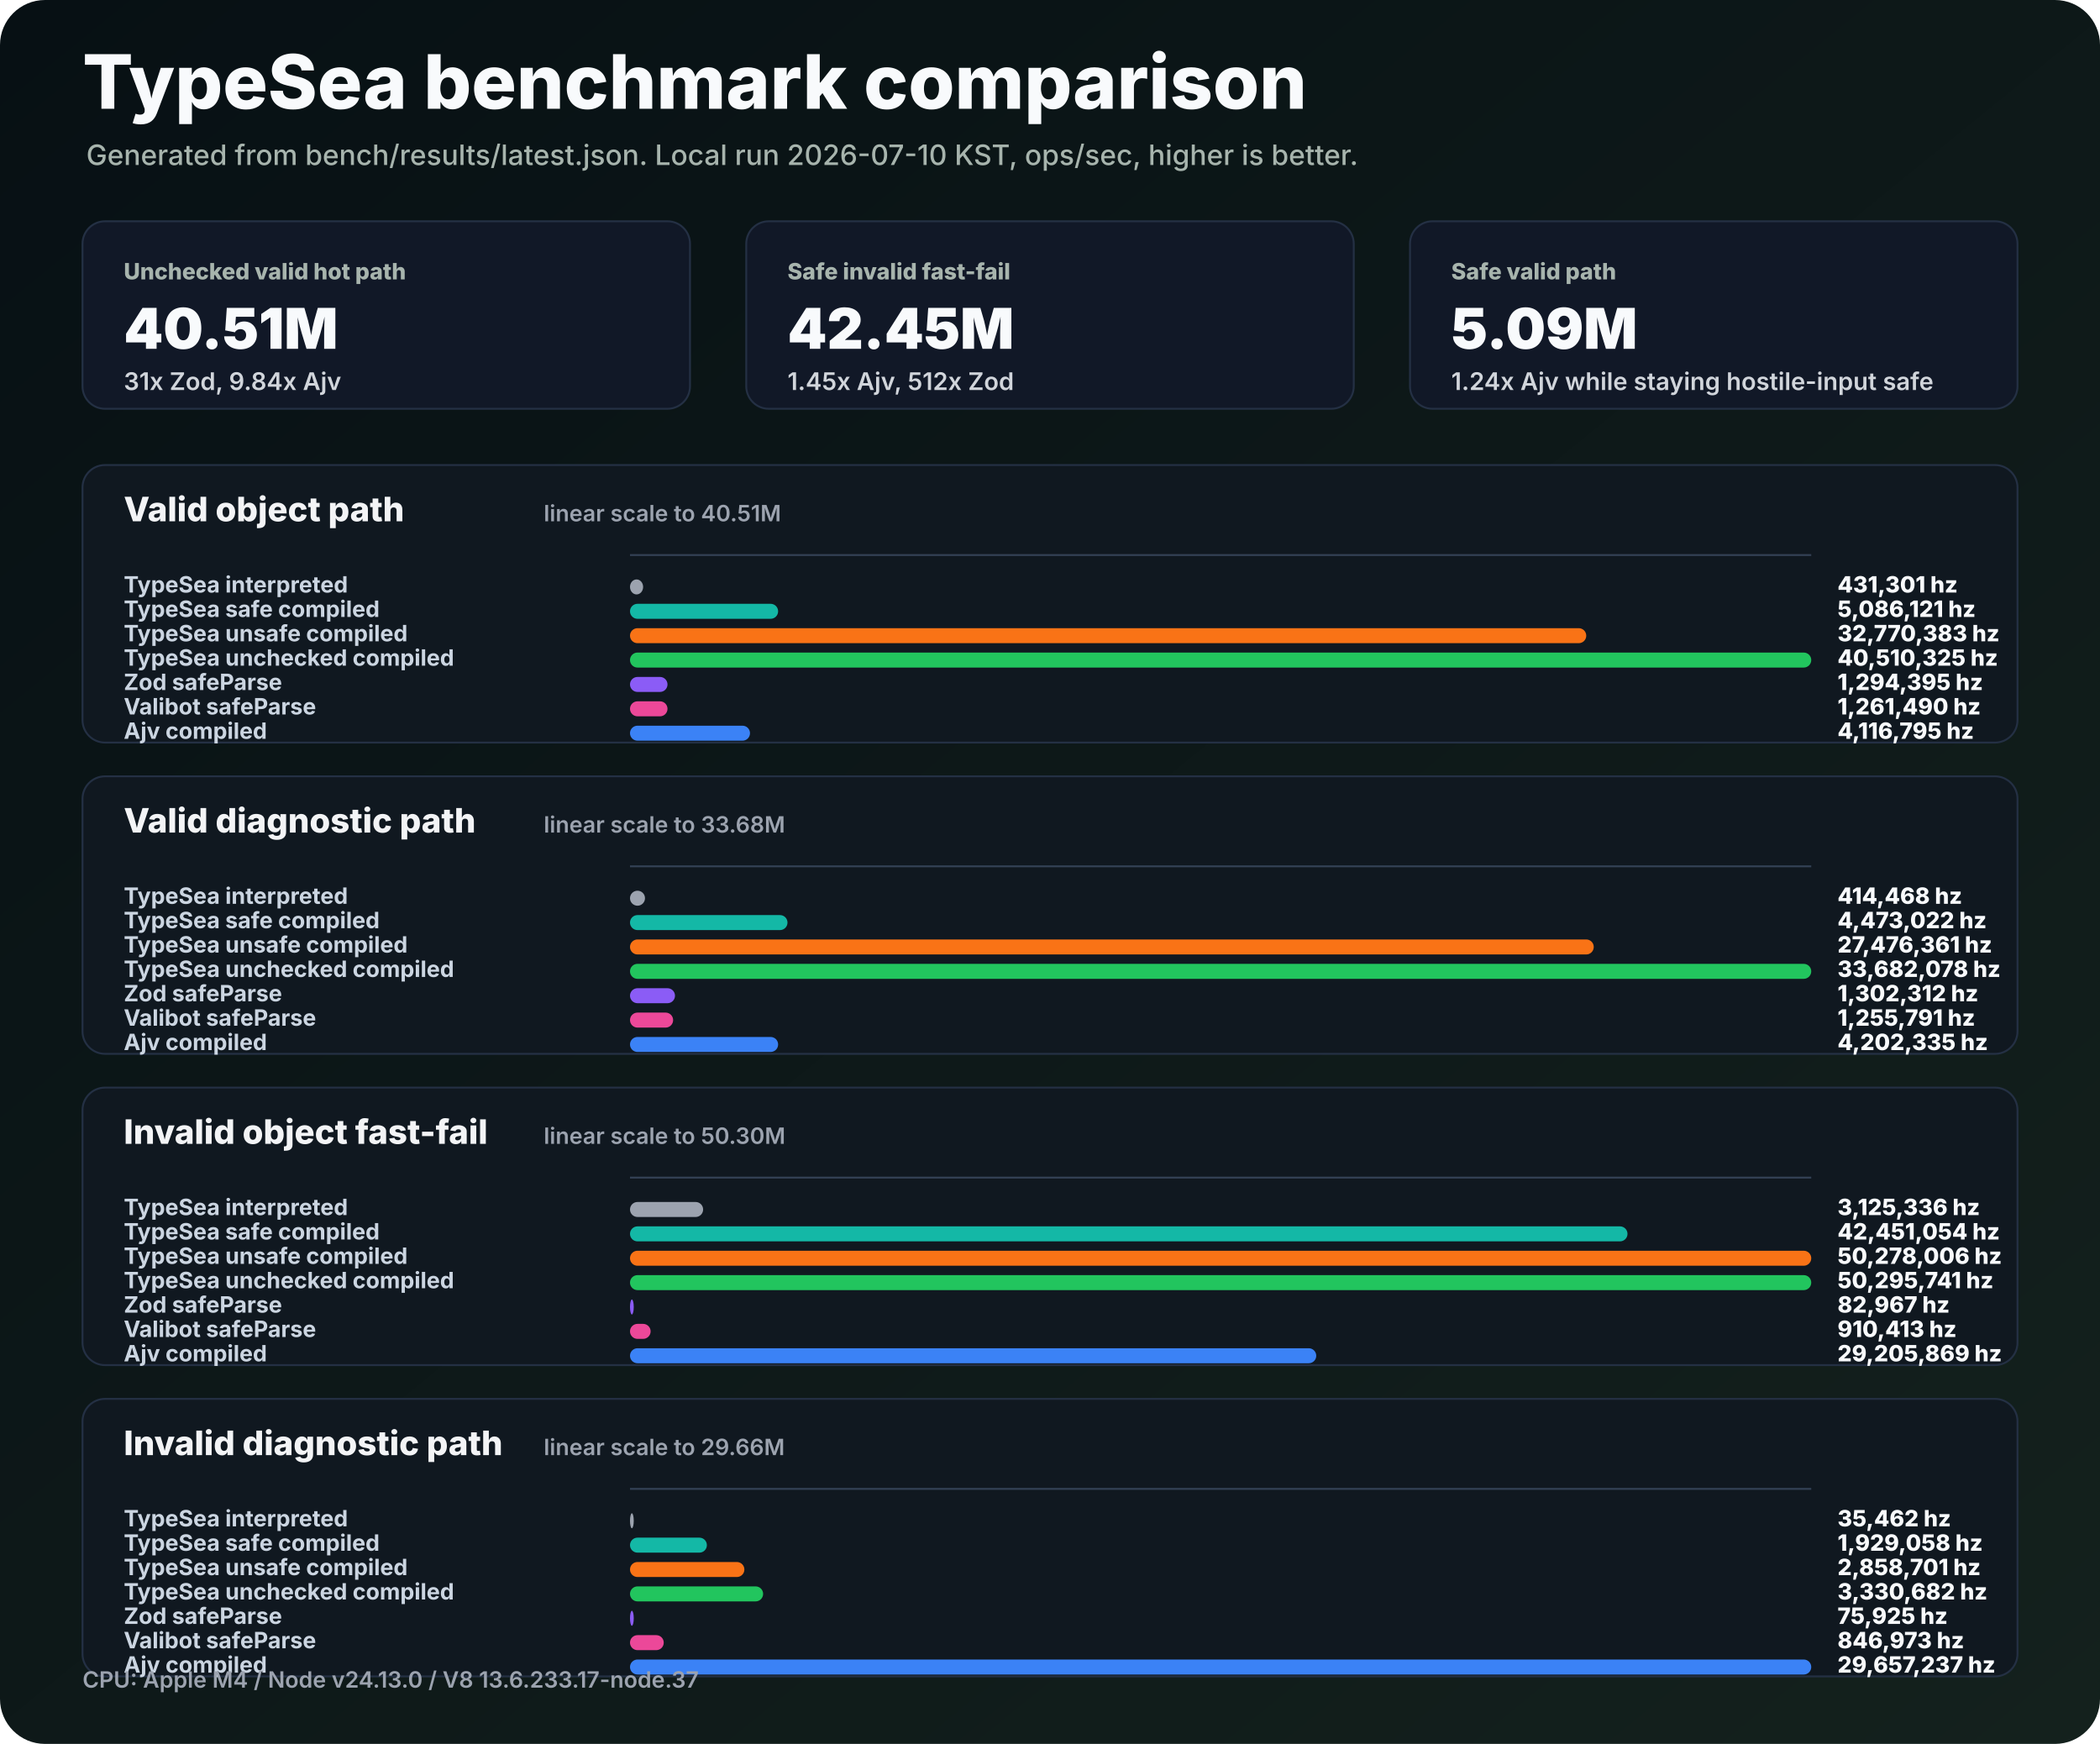
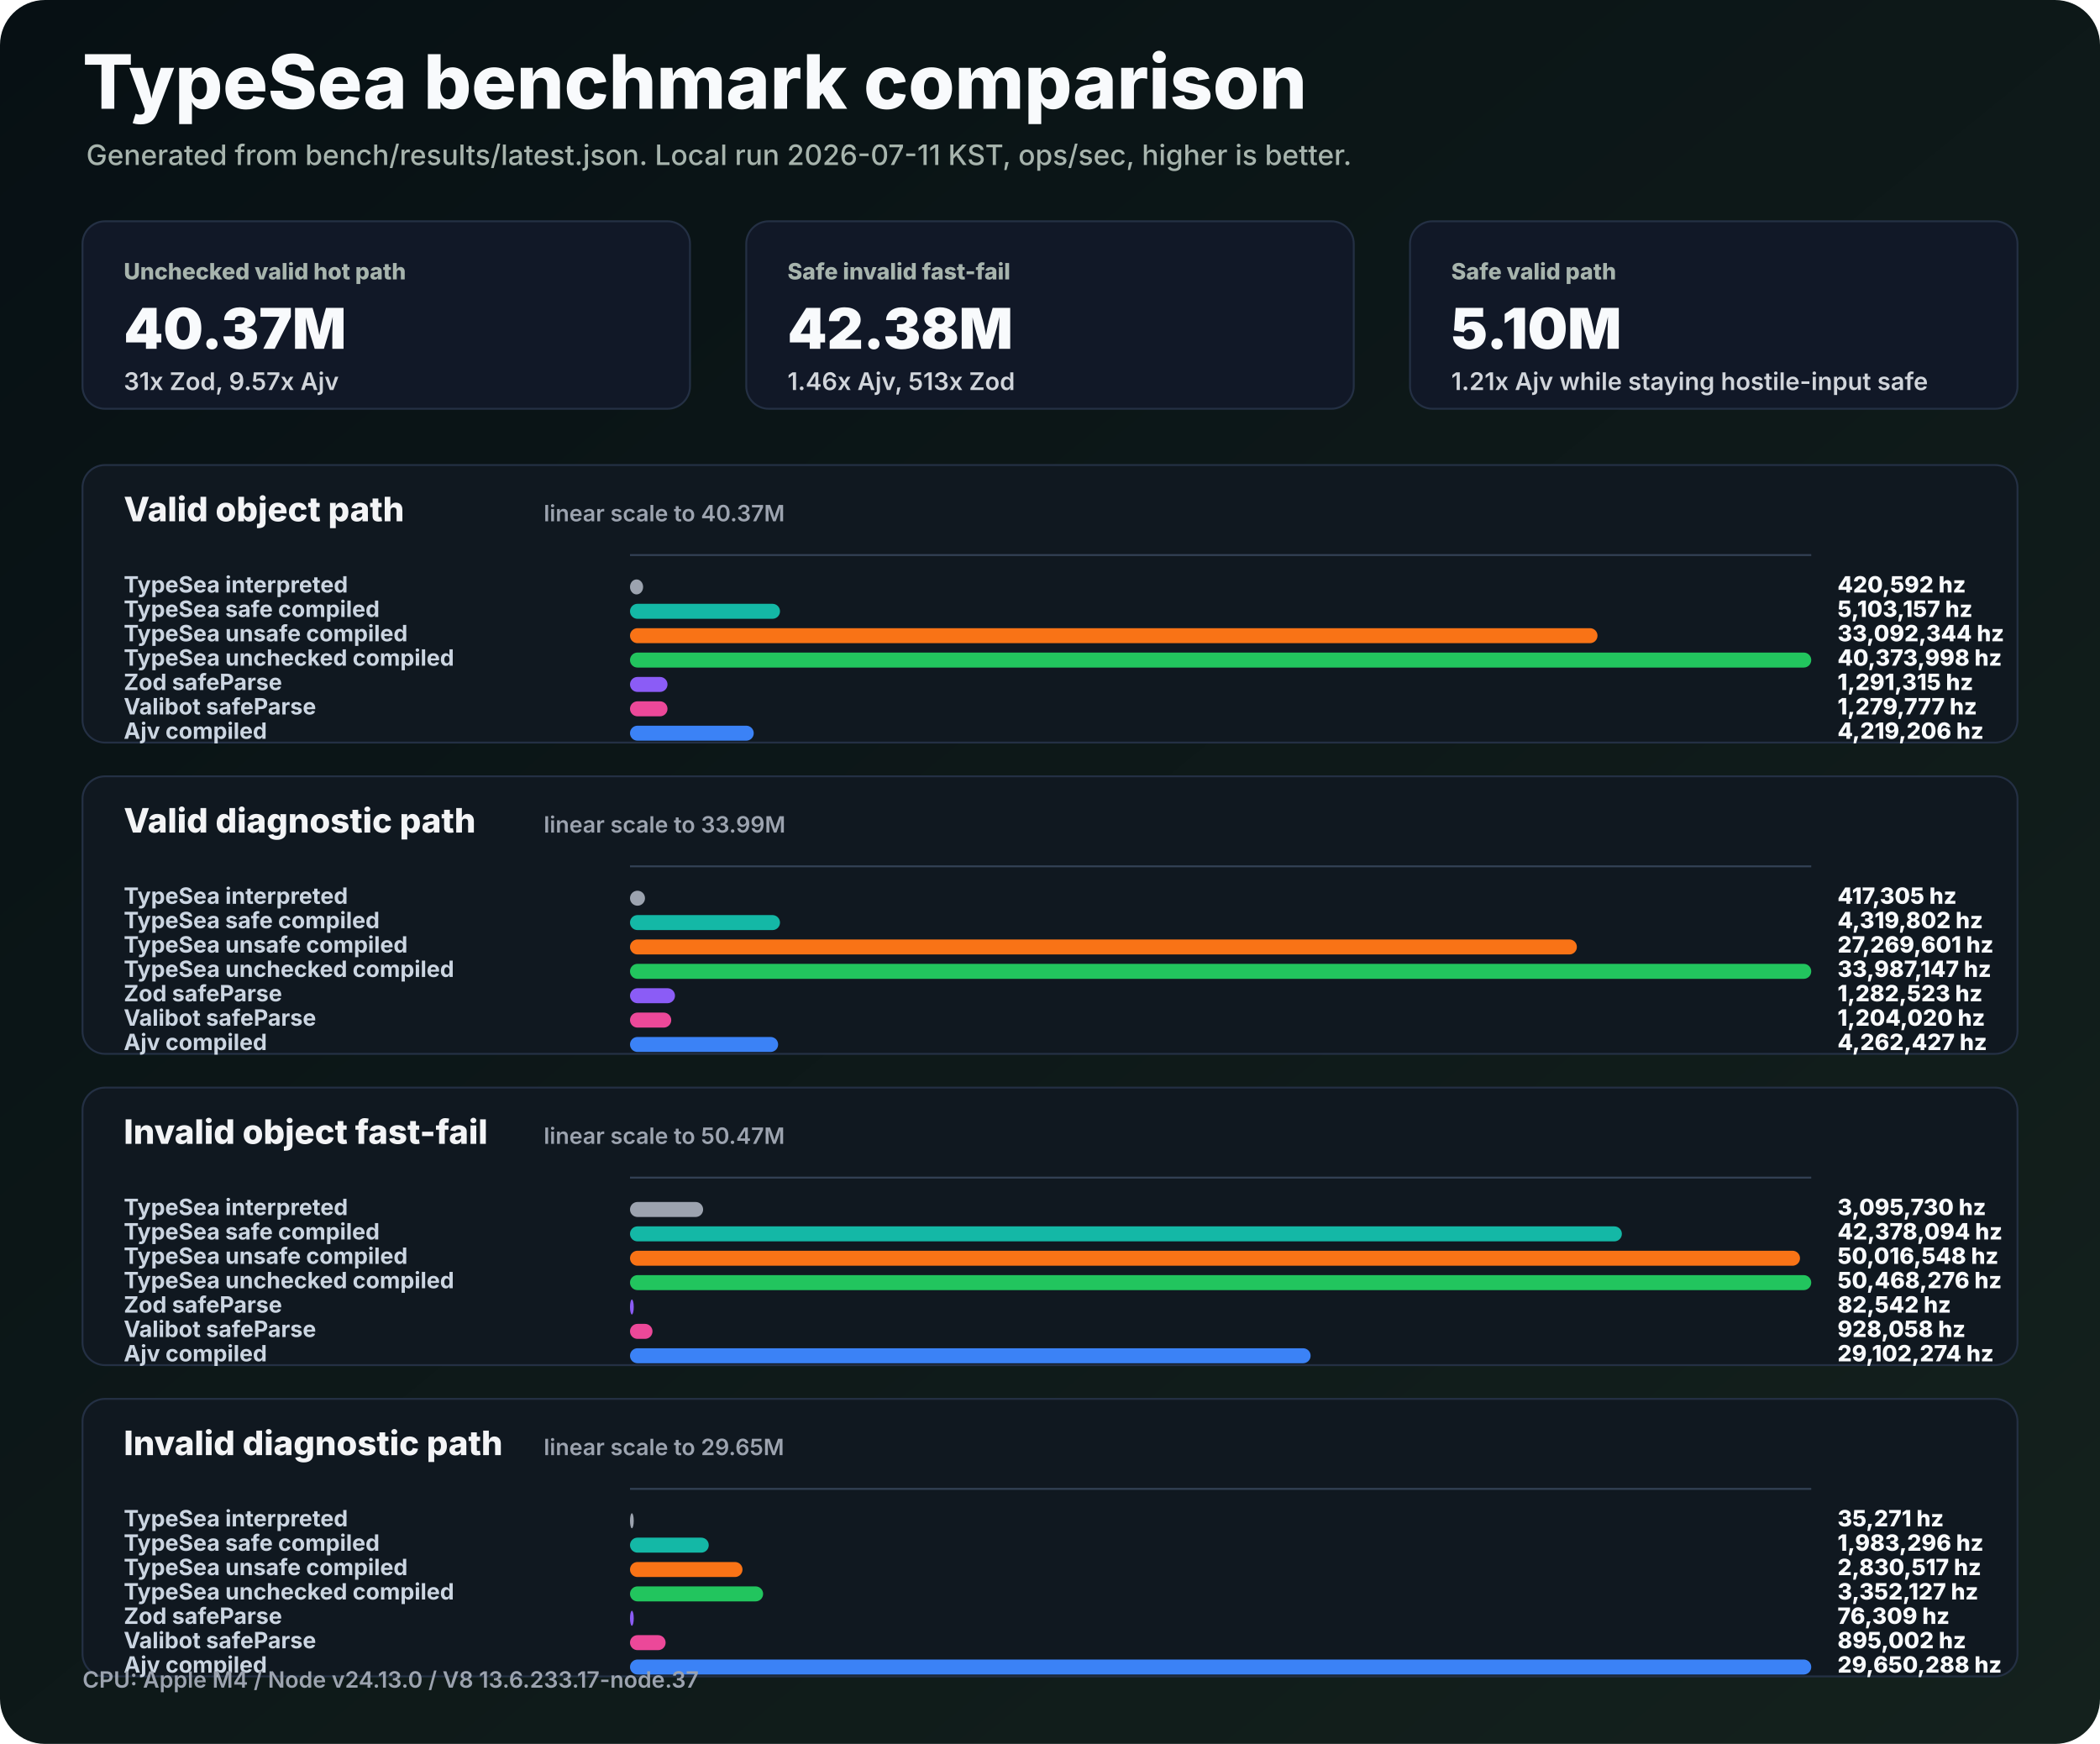
<svg xmlns="http://www.w3.org/2000/svg" width="1120" height="930" viewBox="0 0 1120 930" role="img" aria-labelledby="title desc">
  <defs>
    <linearGradient id="bg" x1="0" y1="0" x2="1" y2="1">
      <stop offset="0" stop-color="#071014" />
      <stop offset="1" stop-color="#14211d" />
    </linearGradient>
    <style>
            text { font-family: Inter, ui-sans-serif, system-ui, -apple-system, BlinkMacSystemFont, "Segoe UI", sans-serif; }
            .title { fill: #f8fafc; font-size: 40px; font-weight: 800; letter-spacing: 0; }
            .subtitle { fill: #a7b4ad; font-size: 15px; font-weight: 500; }
            .card-title { fill: #a7b4ad; font-size: 12px; font-weight: 800; text-transform: uppercase; }
            .card-value { fill: #f8fafc; font-size: 30px; font-weight: 900; }
            .card-note { fill: #d1d5db; font-size: 13px; font-weight: 600; }
            .panel-title { fill: #f3f4f6; font-size: 18px; font-weight: 800; }
            .panel-note { fill: #9ca3af; font-size: 12px; font-weight: 600; }
            .bar-label { fill: #cbd5e1; font-size: 12px; font-weight: 700; }
            .bar-value { fill: #f8fafc; font-size: 12px; font-weight: 800; }
            .axis { stroke: #334155; stroke-width: 1; }
        </style>
  </defs>
  <rect width="1120" height="930" rx="24" fill="url(#bg)" />
  <text x="44" y="58" class="title">TypeSea benchmark comparison</text>
-   <text x="46" y="88" class="subtitle">Generated from bench/results/latest.json. Local run 2026-07-10 KST, ops/sec, higher is better.</text>
+   <text x="46" y="88" class="subtitle">Generated from bench/results/latest.json. Local run 2026-07-11 KST, ops/sec, higher is better.</text>
  <g>
    <rect x="44" y="118" width="324" height="100" rx="12" fill="#111827" stroke="#243044" />
    <text x="66" y="149" class="card-title">Unchecked valid hot path</text>
-     <text x="66" y="186" class="card-value">40.51M</text>
-     <text x="66" y="208" class="card-note">31x Zod, 9.84x Ajv</text>
+     <text x="66" y="186" class="card-value">40.37M</text>
+     <text x="66" y="208" class="card-note">31x Zod, 9.57x Ajv</text>
  </g>
  <g>
    <rect x="398" y="118" width="324" height="100" rx="12" fill="#111827" stroke="#243044" />
    <text x="420" y="149" class="card-title">Safe invalid fast-fail</text>
-     <text x="420" y="186" class="card-value">42.45M</text>
-     <text x="420" y="208" class="card-note">1.45x Ajv, 512x Zod</text>
+     <text x="420" y="186" class="card-value">42.38M</text>
+     <text x="420" y="208" class="card-note">1.46x Ajv, 513x Zod</text>
  </g>
  <g>
    <rect x="752" y="118" width="324" height="100" rx="12" fill="#111827" stroke="#243044" />
    <text x="774" y="149" class="card-title">Safe valid path</text>
-     <text x="774" y="186" class="card-value">5.09M</text>
-     <text x="774" y="208" class="card-note">1.24x Ajv while staying hostile-input safe</text>
+     <text x="774" y="186" class="card-value">5.10M</text>
+     <text x="774" y="208" class="card-note">1.21x Ajv while staying hostile-input safe</text>
  </g>
  <g>
    <rect x="44" y="248" width="1032" height="148" rx="12" fill="#101820" stroke="#243044" />
    <text x="66" y="278" class="panel-title">Valid object path</text>
-     <text x="290" y="278" class="panel-note">linear scale to 40.51M</text>
+     <text x="290" y="278" class="panel-note">linear scale to 40.37M</text>
    <line x1="336" y1="296" x2="966" y2="296" class="axis" />
    <text x="66" y="316" class="bar-label">TypeSea interpreted</text>
    <rect x="336" y="309" width="7" height="8" rx="4" fill="#9ca3af" />
-     <text x="980" y="316" class="bar-value">431,301 hz</text>
+     <text x="980" y="316" class="bar-value">420,592 hz</text>
    <text x="66" y="329" class="bar-label">TypeSea safe compiled</text>
-     <rect x="336" y="322" width="79" height="8" rx="4" fill="#14b8a6" />
-     <text x="980" y="329" class="bar-value">5,086,121 hz</text>
+     <rect x="336" y="322" width="80" height="8" rx="4" fill="#14b8a6" />
+     <text x="980" y="329" class="bar-value">5,103,157 hz</text>
    <text x="66" y="342" class="bar-label">TypeSea unsafe compiled</text>
-     <rect x="336" y="335" width="510" height="8" rx="4" fill="#f97316" />
-     <text x="980" y="342" class="bar-value">32,770,383 hz</text>
+     <rect x="336" y="335" width="516" height="8" rx="4" fill="#f97316" />
+     <text x="980" y="342" class="bar-value">33,092,344 hz</text>
    <text x="66" y="355" class="bar-label">TypeSea unchecked compiled</text>
    <rect x="336" y="348" width="630" height="8" rx="4" fill="#22c55e" />
-     <text x="980" y="355" class="bar-value">40,510,325 hz</text>
+     <text x="980" y="355" class="bar-value">40,373,998 hz</text>
    <text x="66" y="368" class="bar-label">Zod safeParse</text>
    <rect x="336" y="361" width="20" height="8" rx="4" fill="#8b5cf6" />
-     <text x="980" y="368" class="bar-value">1,294,395 hz</text>
+     <text x="980" y="368" class="bar-value">1,291,315 hz</text>
    <text x="66" y="381" class="bar-label">Valibot safeParse</text>
    <rect x="336" y="374" width="20" height="8" rx="4" fill="#ec4899" />
-     <text x="980" y="381" class="bar-value">1,261,490 hz</text>
+     <text x="980" y="381" class="bar-value">1,279,777 hz</text>
    <text x="66" y="394" class="bar-label">Ajv compiled</text>
-     <rect x="336" y="387" width="64" height="8" rx="4" fill="#3b82f6" />
-     <text x="980" y="394" class="bar-value">4,116,795 hz</text>
+     <rect x="336" y="387" width="66" height="8" rx="4" fill="#3b82f6" />
+     <text x="980" y="394" class="bar-value">4,219,206 hz</text>
  </g>
  <g>
    <rect x="44" y="414" width="1032" height="148" rx="12" fill="#101820" stroke="#243044" />
    <text x="66" y="444" class="panel-title">Valid diagnostic path</text>
-     <text x="290" y="444" class="panel-note">linear scale to 33.68M</text>
+     <text x="290" y="444" class="panel-note">linear scale to 33.99M</text>
    <line x1="336" y1="462" x2="966" y2="462" class="axis" />
    <text x="66" y="482" class="bar-label">TypeSea interpreted</text>
    <rect x="336" y="475" width="8" height="8" rx="4" fill="#9ca3af" />
-     <text x="980" y="482" class="bar-value">414,468 hz</text>
+     <text x="980" y="482" class="bar-value">417,305 hz</text>
    <text x="66" y="495" class="bar-label">TypeSea safe compiled</text>
-     <rect x="336" y="488" width="84" height="8" rx="4" fill="#14b8a6" />
-     <text x="980" y="495" class="bar-value">4,473,022 hz</text>
+     <rect x="336" y="488" width="80" height="8" rx="4" fill="#14b8a6" />
+     <text x="980" y="495" class="bar-value">4,319,802 hz</text>
    <text x="66" y="508" class="bar-label">TypeSea unsafe compiled</text>
-     <rect x="336" y="501" width="514" height="8" rx="4" fill="#f97316" />
-     <text x="980" y="508" class="bar-value">27,476,361 hz</text>
+     <rect x="336" y="501" width="505" height="8" rx="4" fill="#f97316" />
+     <text x="980" y="508" class="bar-value">27,269,601 hz</text>
    <text x="66" y="521" class="bar-label">TypeSea unchecked compiled</text>
    <rect x="336" y="514" width="630" height="8" rx="4" fill="#22c55e" />
-     <text x="980" y="521" class="bar-value">33,682,078 hz</text>
+     <text x="980" y="521" class="bar-value">33,987,147 hz</text>
    <text x="66" y="534" class="bar-label">Zod safeParse</text>
    <rect x="336" y="527" width="24" height="8" rx="4" fill="#8b5cf6" />
-     <text x="980" y="534" class="bar-value">1,302,312 hz</text>
+     <text x="980" y="534" class="bar-value">1,282,523 hz</text>
    <text x="66" y="547" class="bar-label">Valibot safeParse</text>
-     <rect x="336" y="540" width="23" height="8" rx="4" fill="#ec4899" />
-     <text x="980" y="547" class="bar-value">1,255,791 hz</text>
+     <rect x="336" y="540" width="22" height="8" rx="4" fill="#ec4899" />
+     <text x="980" y="547" class="bar-value">1,204,020 hz</text>
    <text x="66" y="560" class="bar-label">Ajv compiled</text>
    <rect x="336" y="553" width="79" height="8" rx="4" fill="#3b82f6" />
-     <text x="980" y="560" class="bar-value">4,202,335 hz</text>
+     <text x="980" y="560" class="bar-value">4,262,427 hz</text>
  </g>
  <g>
    <rect x="44" y="580" width="1032" height="148" rx="12" fill="#101820" stroke="#243044" />
    <text x="66" y="610" class="panel-title">Invalid object fast-fail</text>
-     <text x="290" y="610" class="panel-note">linear scale to 50.30M</text>
+     <text x="290" y="610" class="panel-note">linear scale to 50.47M</text>
    <line x1="336" y1="628" x2="966" y2="628" class="axis" />
    <text x="66" y="648" class="bar-label">TypeSea interpreted</text>
    <rect x="336" y="641" width="39" height="8" rx="4" fill="#9ca3af" />
-     <text x="980" y="648" class="bar-value">3,125,336 hz</text>
+     <text x="980" y="648" class="bar-value">3,095,730 hz</text>
    <text x="66" y="661" class="bar-label">TypeSea safe compiled</text>
-     <rect x="336" y="654" width="532" height="8" rx="4" fill="#14b8a6" />
-     <text x="980" y="661" class="bar-value">42,451,054 hz</text>
+     <rect x="336" y="654" width="529" height="8" rx="4" fill="#14b8a6" />
+     <text x="980" y="661" class="bar-value">42,378,094 hz</text>
    <text x="66" y="674" class="bar-label">TypeSea unsafe compiled</text>
-     <rect x="336" y="667" width="630" height="8" rx="4" fill="#f97316" />
-     <text x="980" y="674" class="bar-value">50,278,006 hz</text>
+     <rect x="336" y="667" width="624" height="8" rx="4" fill="#f97316" />
+     <text x="980" y="674" class="bar-value">50,016,548 hz</text>
    <text x="66" y="687" class="bar-label">TypeSea unchecked compiled</text>
    <rect x="336" y="680" width="630" height="8" rx="4" fill="#22c55e" />
-     <text x="980" y="687" class="bar-value">50,295,741 hz</text>
+     <text x="980" y="687" class="bar-value">50,468,276 hz</text>
    <text x="66" y="700" class="bar-label">Zod safeParse</text>
    <rect x="336" y="693" width="2" height="8" rx="4" fill="#8b5cf6" />
-     <text x="980" y="700" class="bar-value">82,967 hz</text>
+     <text x="980" y="700" class="bar-value">82,542 hz</text>
    <text x="66" y="713" class="bar-label">Valibot safeParse</text>
-     <rect x="336" y="706" width="11" height="8" rx="4" fill="#ec4899" />
-     <text x="980" y="713" class="bar-value">910,413 hz</text>
+     <rect x="336" y="706" width="12" height="8" rx="4" fill="#ec4899" />
+     <text x="980" y="713" class="bar-value">928,058 hz</text>
    <text x="66" y="726" class="bar-label">Ajv compiled</text>
-     <rect x="336" y="719" width="366" height="8" rx="4" fill="#3b82f6" />
-     <text x="980" y="726" class="bar-value">29,205,869 hz</text>
+     <rect x="336" y="719" width="363" height="8" rx="4" fill="#3b82f6" />
+     <text x="980" y="726" class="bar-value">29,102,274 hz</text>
  </g>
  <g>
    <rect x="44" y="746" width="1032" height="148" rx="12" fill="#101820" stroke="#243044" />
    <text x="66" y="776" class="panel-title">Invalid diagnostic path</text>
-     <text x="290" y="776" class="panel-note">linear scale to 29.66M</text>
+     <text x="290" y="776" class="panel-note">linear scale to 29.65M</text>
    <line x1="336" y1="794" x2="966" y2="794" class="axis" />
    <text x="66" y="814" class="bar-label">TypeSea interpreted</text>
    <rect x="336" y="807" width="2" height="8" rx="4" fill="#9ca3af" />
-     <text x="980" y="814" class="bar-value">35,462 hz</text>
+     <text x="980" y="814" class="bar-value">35,271 hz</text>
    <text x="66" y="827" class="bar-label">TypeSea safe compiled</text>
-     <rect x="336" y="820" width="41" height="8" rx="4" fill="#14b8a6" />
-     <text x="980" y="827" class="bar-value">1,929,058 hz</text>
+     <rect x="336" y="820" width="42" height="8" rx="4" fill="#14b8a6" />
+     <text x="980" y="827" class="bar-value">1,983,296 hz</text>
    <text x="66" y="840" class="bar-label">TypeSea unsafe compiled</text>
-     <rect x="336" y="833" width="61" height="8" rx="4" fill="#f97316" />
-     <text x="980" y="840" class="bar-value">2,858,701 hz</text>
+     <rect x="336" y="833" width="60" height="8" rx="4" fill="#f97316" />
+     <text x="980" y="840" class="bar-value">2,830,517 hz</text>
    <text x="66" y="853" class="bar-label">TypeSea unchecked compiled</text>
    <rect x="336" y="846" width="71" height="8" rx="4" fill="#22c55e" />
-     <text x="980" y="853" class="bar-value">3,330,682 hz</text>
+     <text x="980" y="853" class="bar-value">3,352,127 hz</text>
    <text x="66" y="866" class="bar-label">Zod safeParse</text>
    <rect x="336" y="859" width="2" height="8" rx="4" fill="#8b5cf6" />
-     <text x="980" y="866" class="bar-value">75,925 hz</text>
+     <text x="980" y="866" class="bar-value">76,309 hz</text>
    <text x="66" y="879" class="bar-label">Valibot safeParse</text>
-     <rect x="336" y="872" width="18" height="8" rx="4" fill="#ec4899" />
-     <text x="980" y="879" class="bar-value">846,973 hz</text>
+     <rect x="336" y="872" width="19" height="8" rx="4" fill="#ec4899" />
+     <text x="980" y="879" class="bar-value">895,002 hz</text>
    <text x="66" y="892" class="bar-label">Ajv compiled</text>
    <rect x="336" y="885" width="630" height="8" rx="4" fill="#3b82f6" />
-     <text x="980" y="892" class="bar-value">29,657,237 hz</text>
+     <text x="980" y="892" class="bar-value">29,650,288 hz</text>
  </g>
  <text x="44" y="900" class="panel-note">CPU: Apple M4 / Node v24.13.0 / V8 13.6.233.17-node.37</text>
</svg>
